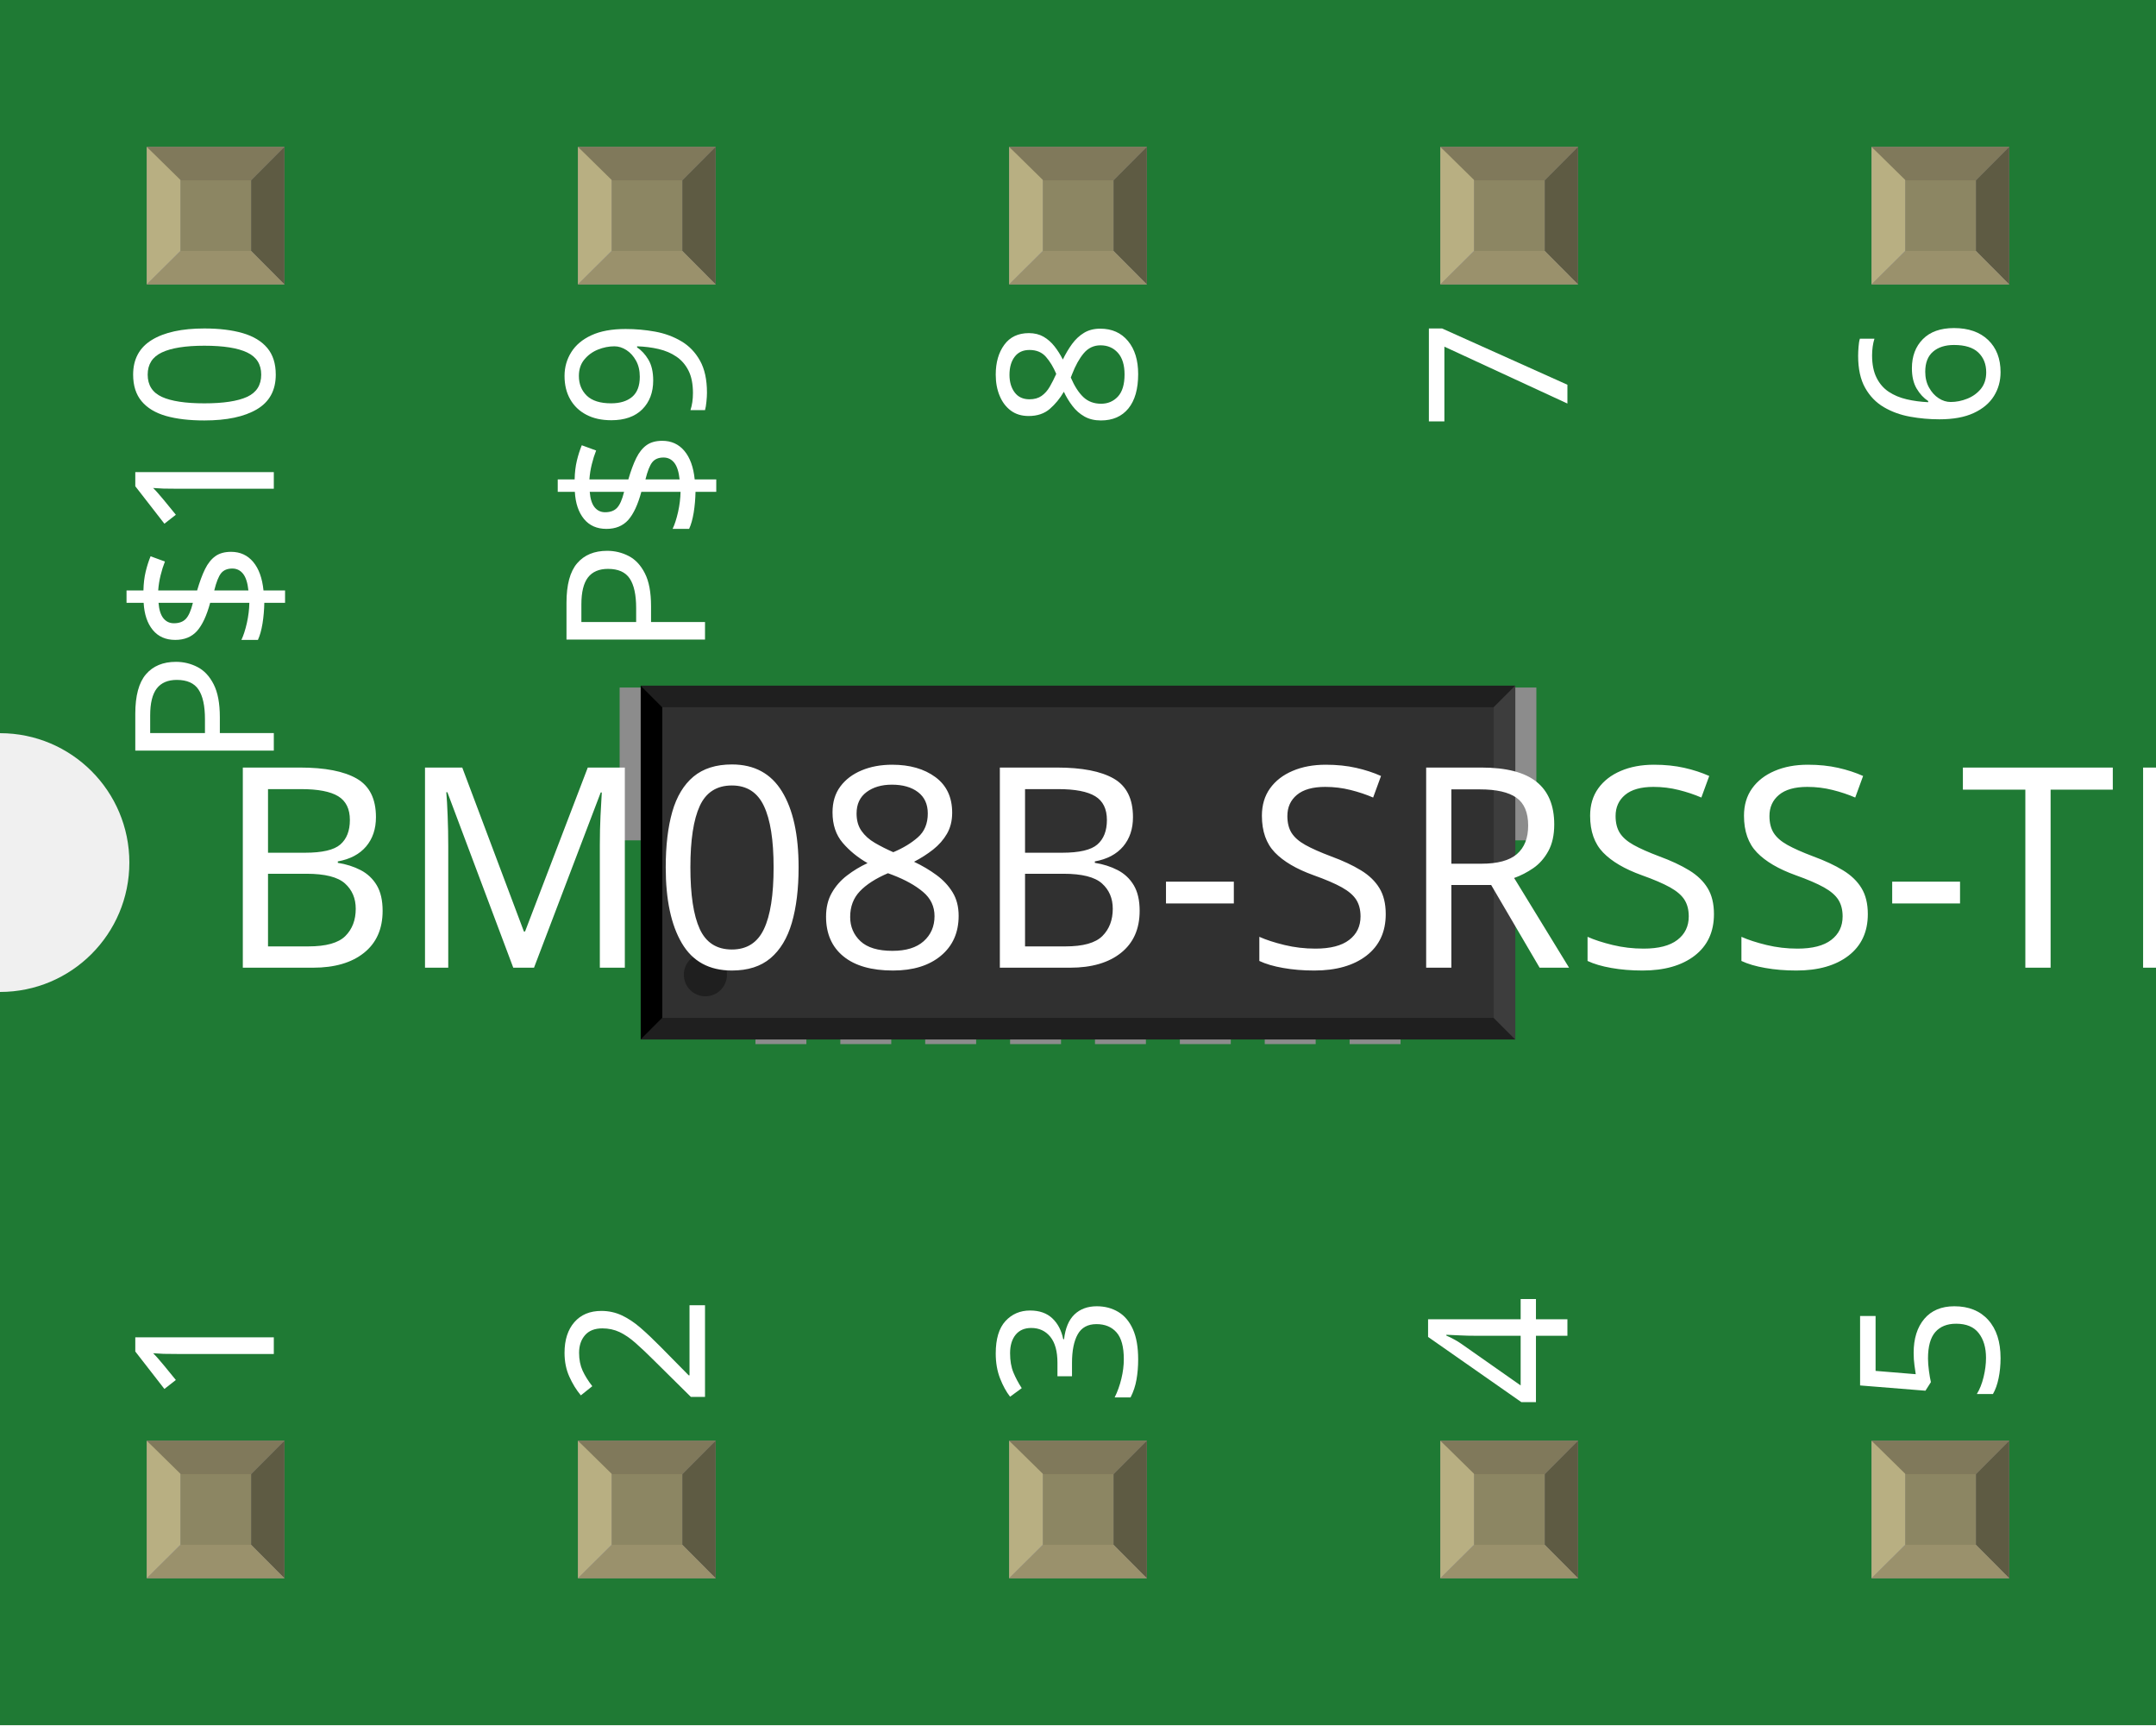
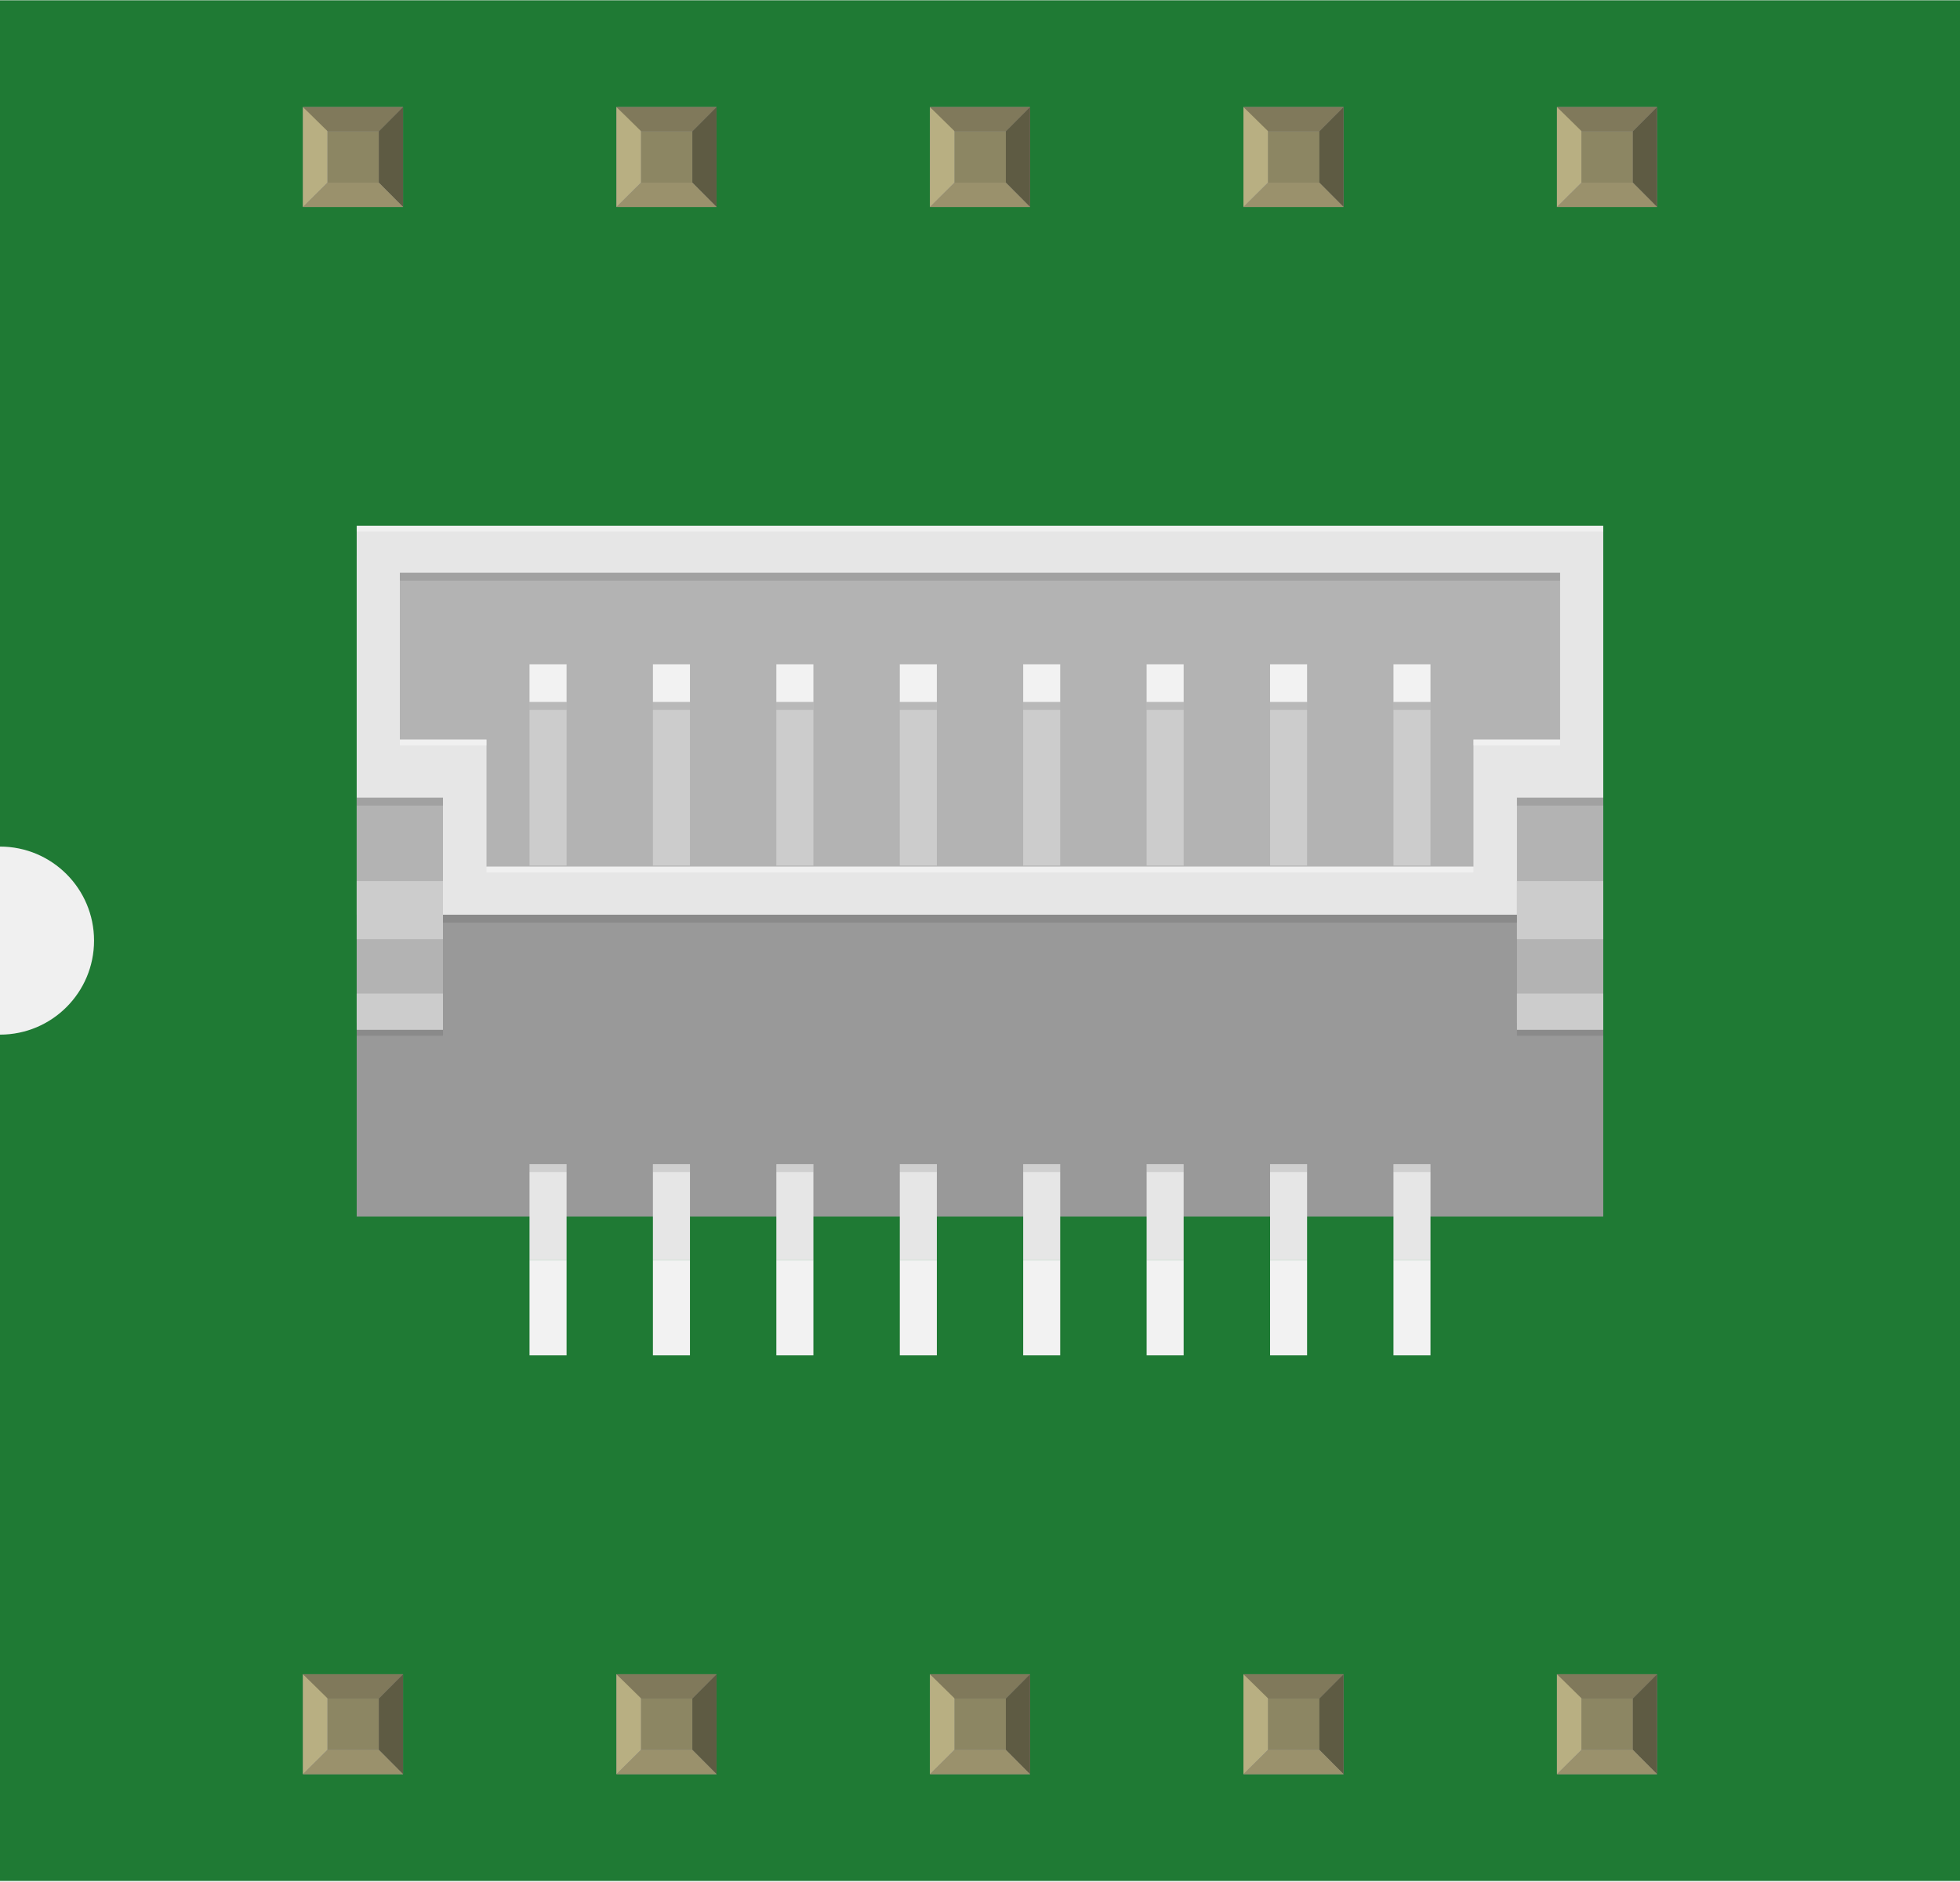
- <svg xmlns="http://www.w3.org/2000/svg" width="0.5in" x="0in" version="1.2" y="0in" height="0.4in" viewBox="0 0 500 400" baseProfile="tiny">
+ <svg xmlns="http://www.w3.org/2000/svg" width="0.625in" x="0in" version="1.2" y="0in" height="0.6in" viewBox="0 0 625.194 600" baseProfile="tiny">
  <g id="breadboard">
    <g id="icon">
-       <path fill="#1F7A34" stroke="none" stroke-width="0" d="M0,0L0,170A30,30 0 0 1 0,230L0,400L500,400L500,0L0,0z" />
-       <g transform="translate(37.4016,115.815)">
-         <g transform="matrix(0.5, 0, 0, 0.5, 106.299, 42.0925)">
-           <rect width="23.622" x="62.992" y="107.346" fill="#8c8c8c" connectorname="1" height="61.024" stroke="none" stroke-linecap="round" stroke-width="0" />
-           <rect width="23.622" x="102.362" y="107.346" fill="#8c8c8c" connectorname="2" height="61.024" stroke="none" stroke-linecap="round" stroke-width="0" />
-           <rect width="23.622" x="141.732" y="107.346" fill="#8c8c8c" connectorname="3" height="61.024" stroke="none" stroke-linecap="round" stroke-width="0" />
-           <rect width="23.622" x="181.102" y="107.346" fill="#8c8c8c" connectorname="4" height="61.024" stroke="none" stroke-linecap="round" stroke-width="0" />
-           <rect width="23.622" x="220.473" y="107.346" fill="#8c8c8c" connectorname="5" height="61.024" stroke="none" stroke-linecap="round" stroke-width="0" />
-           <rect width="23.622" x="259.843" y="107.346" fill="#8c8c8c" connectorname="6" height="61.024" stroke="none" stroke-linecap="round" stroke-width="0" />
-           <rect width="23.622" x="299.213" y="107.346" fill="#8c8c8c" connectorname="7" height="61.024" stroke="none" stroke-linecap="round" stroke-width="0" />
-           <rect width="23.622" x="338.583" y="107.346" fill="#8c8c8c" connectorname="8" height="61.024" stroke="none" stroke-linecap="round" stroke-width="0" />
-           <rect width="47.244" x="377.953" y="3.016" fill="#8c8c8c" connectorname="P$9" height="70.866" stroke="none" stroke-linecap="round" stroke-width="0" />
-           <rect width="47.244" x="0" y="3.016" fill="#8c8c8c" connectorname="P$10" height="70.866" stroke="none" stroke-linecap="round" stroke-width="0" />
-           <rect width="405.638" x="9.78" y="2.165" fill="#303030" height="164.039" stroke="none" stroke-width="0" />
-           <polygon fill="#1f1f1f" points="9.78,2.165 415.417,2.165 405.417,12.165 19.779,12.165" />
-           <polygon fill="#1f1f1f" points="9.78,166.205 415.417,166.205 405.417,156.205 19.779,156.205" />
-           <polygon fill="#000000" points="9.78,2.165 9.78,166.205 19.779,156.205 19.779,12.165" />
-           <polygon fill="#3d3d3d" points="415.417,2.165 415.417,166.205 405.417,156.205 405.417,12.165" />
-           <circle fill="#1f1f1f" cx="39.779" cy="136.205" stroke="none" r="10" stroke-width="0" />
-         </g>
-       </g>
-       <text x="50" y="224.375" font-family="OCRA" fill="white" text-anchor="start" stroke="none" id="label" stroke-width="0" font-size="65">BM08B-SRSS-TB</text>
-       <g transform="translate(63.5,326.05)">
-         <g transform="rotate(-90)">
-           <text x="0" y="0" font-family="OCRA" fill="white" text-anchor="start" stroke="none" stroke-width="0" font-size="45">1</text>
-         </g>
-       </g>
-       <g transform="translate(63.5,73.95)">
-         <g transform="rotate(-90)">
-           <text x="0" y="0" font-family="OCRA" fill="white" text-anchor="end" stroke="none" stroke-width="0" font-size="45">P$10</text>
-         </g>
-       </g>
-       <g transform="translate(163.5,326.05)">
-         <g transform="rotate(-90)">
-           <text x="0" y="0" font-family="OCRA" fill="white" text-anchor="start" stroke="none" stroke-width="0" font-size="45">2</text>
-         </g>
-       </g>
-       <g transform="translate(163.5,73.95)">
-         <g transform="rotate(-90)">
-           <text x="0" y="0" font-family="OCRA" fill="white" text-anchor="end" stroke="none" stroke-width="0" font-size="45">P$9</text>
-         </g>
-       </g>
-       <g transform="translate(263.5,326.05)">
-         <g transform="rotate(-90)">
-           <text x="0" y="0" font-family="OCRA" fill="white" text-anchor="start" stroke="none" stroke-width="0" font-size="45">3</text>
-         </g>
-       </g>
-       <g transform="translate(263.5,73.95)">
-         <g transform="rotate(-90)">
-           <text x="0" y="0" font-family="OCRA" fill="white" text-anchor="end" stroke="none" stroke-width="0" font-size="45">8</text>
-         </g>
-       </g>
-       <g transform="translate(363.5,326.05)">
-         <g transform="rotate(-90)">
-           <text x="0" y="0" font-family="OCRA" fill="white" text-anchor="start" stroke="none" stroke-width="0" font-size="45">4</text>
-         </g>
-       </g>
-       <g transform="translate(363.5,73.95)">
-         <g transform="rotate(-90)">
-           <text x="0" y="0" font-family="OCRA" fill="white" text-anchor="end" stroke="none" stroke-width="0" font-size="45">7</text>
-         </g>
-       </g>
-       <g transform="translate(463.5,326.05)">
-         <g transform="rotate(-90)">
-           <text x="0" y="0" font-family="OCRA" fill="white" text-anchor="start" stroke="none" stroke-width="0" font-size="45">5</text>
-         </g>
-       </g>
-       <g transform="translate(463.5,73.95)">
-         <g transform="rotate(-90)">
-           <text x="0" y="0" font-family="OCRA" fill="white" text-anchor="end" stroke="none" stroke-width="0" font-size="45">6</text>
+       <path fill="#1F7A34" stroke="none" stroke-width="0" d="M0,0L0,270A30,30 0 0 1 0,330L0,600L625.194,600L625.194,0L0,0z" />
+       <g transform="translate(100,167.66)">
+         <g>
+           <rect width="397.625" x="13.778" y="9.472" fill="#999999" height="210.903" />
+           <rect width="397.625" x="13.778" y="0" fill="#E6E6E6" height="124.083" />
+           <rect width="27.514" x="13.778" y="86.736" fill="#B3B3B3" height="71.75" />
+           <rect width="27.514" x="13.778" y="113.347" fill="#CCCCCC" height="18.528" />
+           <rect width="27.528" x="383.875" y="86.736" fill="#B3B3B3" height="71.75" />
+           <rect width="27.528" x="383.875" y="113.347" fill="#CCCCCC" height="18.528" />
+           <rect width="27.514" x="13.778" y="149.236" fill="#CCCCCC" height="11.569" />
+           <rect width="27.528" x="383.875" y="149.236" fill="#CCCCCC" height="11.569" />
+           <polyline opacity="0.1" points="13.778,162.694,41.306,162.694,41.306,160.806,13.778,160.806" />
+           <polyline opacity="0.1" points="383.875,162.694,411.417,162.694,411.417,160.806,383.875,160.806" />
+           <polygon fill="#B3B3B3" points="397.639,14.972,27.542,14.972,27.542,68.208,55.181,68.208,55.181,108.736,370,108.736,370,68.208,397.639,68.208" />
+           <rect width="11.819" x="68.903" y="203.653" fill="#E6E6E6" height="30.514" />
+           <rect width="11.819" x="68.903" y="234.167" fill="#F2F2F2" height="30.5" />
+           <rect width="11.819" x="108.264" y="203.653" fill="#E6E6E6" height="30.514" />
+           <rect width="11.819" x="108.264" y="234.167" fill="#F2F2F2" height="30.5" />
+           <rect width="11.819" x="147.639" y="203.653" fill="#E6E6E6" height="30.514" />
+           <rect width="11.819" x="147.639" y="234.167" fill="#F2F2F2" height="30.5" />
+           <rect width="11.819" x="187.014" y="203.653" fill="#E6E6E6" height="30.514" />
+           <rect width="11.819" x="187.014" y="234.167" fill="#F2F2F2" height="30.5" />
+           <rect width="11.806" x="226.375" y="203.653" fill="#E6E6E6" height="30.514" />
+           <rect width="11.806" x="226.375" y="234.167" fill="#F2F2F2" height="30.5" />
+           <rect width="11.806" x="265.75" y="203.653" fill="#E6E6E6" height="30.514" />
+           <rect width="11.806" x="265.75" y="234.167" fill="#F2F2F2" height="30.5" />
+           <rect width="11.806" x="305.125" y="203.653" fill="#E6E6E6" height="30.514" />
+           <rect width="11.806" x="305.125" y="234.167" fill="#F2F2F2" height="30.5" />
+           <rect width="11.806" x="344.486" y="203.653" fill="#E6E6E6" height="30.514" />
+           <rect width="11.819" x="68.903" y="56.222" fill="#CCCCCC" height="52.194" />
+           <rect width="11.819" x="108.264" y="56.222" fill="#CCCCCC" height="52.194" />
+           <rect width="11.819" x="147.639" y="56.222" fill="#CCCCCC" height="52.194" />
+           <rect width="11.819" x="187.014" y="56.222" fill="#CCCCCC" height="52.194" />
+           <rect width="11.806" x="226.375" y="56.222" fill="#CCCCCC" height="52.194" />
+           <rect width="11.806" x="265.75" y="56.222" fill="#CCCCCC" height="52.194" />
+           <rect width="11.806" x="305.125" y="56.222" fill="#CCCCCC" height="52.194" />
+           <rect width="11.806" x="344.486" y="56.222" fill="#CCCCCC" height="52.194" />
+           <rect width="11.819" x="68.903" y="44.181" fill="#F2F2F2" height="12.042" />
+           <rect width="11.819" x="108.264" y="44.181" fill="#F2F2F2" height="12.042" />
+           <rect width="11.819" x="147.639" y="44.181" fill="#F2F2F2" height="12.042" />
+           <rect width="11.819" x="187.014" y="44.181" fill="#F2F2F2" height="12.042" />
+           <rect width="11.806" x="226.375" y="44.181" fill="#F2F2F2" height="12.042" />
+           <rect width="11.806" x="265.75" y="44.181" fill="#F2F2F2" height="12.042" />
+           <rect width="11.806" x="305.125" y="44.181" fill="#F2F2F2" height="12.042" />
+           <rect width="11.806" x="344.486" y="44.181" fill="#F2F2F2" height="12.042" />
+           <rect width="11.806" x="344.486" y="234.167" fill="#F2F2F2" height="30.5" />
+           <g opacity="0.4">
+             <rect width="397.625" x="13.778" y="0" fill="#FFFFFF" height="1.861" />
+             <polyline fill="#FFFFFF" points="397.639,70.069,370,70.069,370,68.208,397.639,68.208" />
+             <polyline fill="#FFFFFF" points="370,110.583,55.181,110.583,55.181,108.736,370,108.736" />
+             <polyline fill="#FFFFFF" points="55.181,70.069,27.542,70.069,27.542,68.208,55.181,68.208" />
+           </g>
+           <g opacity="0.1">
+             <polyline points="383.889,126.611,41.306,126.611,41.306,124.069,383.889,124.069" />
+             <polyline points="41.306,89.264,13.778,89.264,13.778,86.736,41.306,86.736" />
+             <polyline points="411.417,89.264,383.875,89.264,383.875,86.736,411.417,86.736" />
+             <polyline points="27.542,17.5,397.639,17.5,397.639,14.972,27.542,14.972" />
+             <polyline points="80.722,206.181,68.903,206.181,68.903,203.653,80.722,203.653" />
+             <polyline points="120.083,206.181,108.264,206.181,108.264,203.653,120.083,203.653" />
+             <polyline points="159.444,206.181,147.639,206.181,147.639,203.653,159.444,203.653" />
+             <polyline points="198.819,206.181,187.014,206.181,187.014,203.653,198.819,203.653" />
+             <polyline points="238.181,206.181,226.375,206.181,226.375,203.653,238.181,203.653" />
+             <polyline points="277.556,206.181,265.75,206.181,265.75,203.653,277.556,203.653" />
+             <polyline points="316.931,206.181,305.125,206.181,305.125,203.653,316.931,203.653" />
+             <polyline points="356.292,206.181,344.486,206.181,344.486,203.653,356.292,203.653" />
+             <polyline points="80.722,58.75,68.903,58.75,68.903,56.222,80.722,56.222" />
+             <polyline points="120.083,58.75,108.264,58.75,108.264,56.222,120.083,56.222" />
+             <polyline points="159.444,58.75,147.639,58.75,147.639,56.222,159.444,56.222" />
+             <polyline points="198.819,58.75,187.014,58.75,187.014,56.222,198.819,56.222" />
+             <polyline points="238.181,58.75,226.375,58.75,226.375,56.222,238.181,56.222" />
+             <polyline points="277.556,58.75,265.75,58.75,265.75,56.222,277.556,56.222" />
+             <polyline points="316.931,58.75,305.125,58.75,305.125,56.222,316.931,56.222" />
+             <polyline points="356.292,58.75,344.486,58.75,344.486,56.222,356.292,56.222" />
+           </g>
        </g>
      </g>
    </g>
-     <g transform="translate(34.035,334.05)">
+     <g transform="translate(96.632,534.05)">
      <rect width="31.93" x="0" y="0" fill="#8D8C8C" height="31.9" id="connector0pin" />
      <rect width="16.444" x="7.792" y="7.735" fill="#8C8663" height="16.415" />
      <polygon fill="#B8AF82" points="0,31.9,7.792,24.137,7.792,6.972,0,0" />
      <polygon fill="#80795B" points="24.208,7.763,7.903,7.763,0,0,31.93,0" />
      <polygon fill="#5E5B43" points="24.208,24.137,24.208,7.763,31.93,0,31.93,31.9" />
      <polygon fill="#9A916C" points="0,31.9,7.875,24.137,24.208,24.137,31.93,31.9" />
    </g>
-     <g transform="translate(34.035,34.05)">
+     <g transform="translate(96.632,34.05)">
      <rect width="31.93" x="0" y="0" fill="#8D8C8C" height="31.9" id="connector9pin" />
      <rect width="16.444" x="7.792" y="7.735" fill="#8C8663" height="16.415" />
      <polygon fill="#B8AF82" points="0,31.9,7.792,24.137,7.792,6.972,0,0" />
      <polygon fill="#80795B" points="24.208,7.763,7.903,7.763,0,0,31.93,0" />
      <polygon fill="#5E5B43" points="24.208,24.137,24.208,7.763,31.93,0,31.93,31.9" />
      <polygon fill="#9A916C" points="0,31.9,7.875,24.137,24.208,24.137,31.93,31.9" />
    </g>
-     <g transform="translate(134.035,334.05)">
+     <g transform="translate(196.632,534.05)">
      <rect width="31.93" x="0" y="0" fill="#8D8C8C" height="31.9" id="connector1pin" />
      <rect width="16.444" x="7.792" y="7.735" fill="#8C8663" height="16.415" />
      <polygon fill="#B8AF82" points="0,31.9,7.792,24.137,7.792,6.972,0,0" />
      <polygon fill="#80795B" points="24.208,7.763,7.903,7.763,0,0,31.93,0" />
      <polygon fill="#5E5B43" points="24.208,24.137,24.208,7.763,31.93,0,31.93,31.9" />
      <polygon fill="#9A916C" points="0,31.9,7.875,24.137,24.208,24.137,31.93,31.9" />
    </g>
-     <g transform="translate(134.035,34.05)">
+     <g transform="translate(196.632,34.05)">
      <rect width="31.93" x="0" y="0" fill="#8D8C8C" height="31.9" id="connector8pin" />
      <rect width="16.444" x="7.792" y="7.735" fill="#8C8663" height="16.415" />
      <polygon fill="#B8AF82" points="0,31.9,7.792,24.137,7.792,6.972,0,0" />
      <polygon fill="#80795B" points="24.208,7.763,7.903,7.763,0,0,31.93,0" />
      <polygon fill="#5E5B43" points="24.208,24.137,24.208,7.763,31.93,0,31.93,31.9" />
      <polygon fill="#9A916C" points="0,31.9,7.875,24.137,24.208,24.137,31.93,31.9" />
    </g>
-     <g transform="translate(234.035,334.05)">
+     <g transform="translate(296.632,534.05)">
      <rect width="31.93" x="0" y="0" fill="#8D8C8C" height="31.9" id="connector2pin" />
      <rect width="16.444" x="7.792" y="7.735" fill="#8C8663" height="16.415" />
      <polygon fill="#B8AF82" points="0,31.9,7.792,24.137,7.792,6.972,0,0" />
      <polygon fill="#80795B" points="24.208,7.763,7.903,7.763,0,0,31.93,0" />
      <polygon fill="#5E5B43" points="24.208,24.137,24.208,7.763,31.93,0,31.93,31.9" />
      <polygon fill="#9A916C" points="0,31.9,7.875,24.137,24.208,24.137,31.93,31.9" />
    </g>
-     <g transform="translate(234.035,34.05)">
+     <g transform="translate(296.632,34.05)">
      <rect width="31.93" x="0" y="0" fill="#8D8C8C" height="31.9" id="connector7pin" />
      <rect width="16.444" x="7.792" y="7.735" fill="#8C8663" height="16.415" />
      <polygon fill="#B8AF82" points="0,31.9,7.792,24.137,7.792,6.972,0,0" />
      <polygon fill="#80795B" points="24.208,7.763,7.903,7.763,0,0,31.93,0" />
      <polygon fill="#5E5B43" points="24.208,24.137,24.208,7.763,31.93,0,31.93,31.9" />
      <polygon fill="#9A916C" points="0,31.9,7.875,24.137,24.208,24.137,31.93,31.9" />
    </g>
-     <g transform="translate(334.035,334.05)">
+     <g transform="translate(396.632,534.05)">
      <rect width="31.93" x="0" y="0" fill="#8D8C8C" height="31.9" id="connector3pin" />
      <rect width="16.444" x="7.792" y="7.735" fill="#8C8663" height="16.415" />
      <polygon fill="#B8AF82" points="0,31.9,7.792,24.137,7.792,6.972,0,0" />
      <polygon fill="#80795B" points="24.208,7.763,7.903,7.763,0,0,31.93,0" />
      <polygon fill="#5E5B43" points="24.208,24.137,24.208,7.763,31.93,0,31.93,31.9" />
      <polygon fill="#9A916C" points="0,31.9,7.875,24.137,24.208,24.137,31.93,31.9" />
    </g>
-     <g transform="translate(334.035,34.05)">
+     <g transform="translate(396.632,34.05)">
      <rect width="31.93" x="0" y="0" fill="#8D8C8C" height="31.9" id="connector6pin" />
      <rect width="16.444" x="7.792" y="7.735" fill="#8C8663" height="16.415" />
      <polygon fill="#B8AF82" points="0,31.9,7.792,24.137,7.792,6.972,0,0" />
      <polygon fill="#80795B" points="24.208,7.763,7.903,7.763,0,0,31.93,0" />
      <polygon fill="#5E5B43" points="24.208,24.137,24.208,7.763,31.93,0,31.93,31.9" />
      <polygon fill="#9A916C" points="0,31.9,7.875,24.137,24.208,24.137,31.93,31.9" />
    </g>
-     <g transform="translate(434.035,334.05)">
+     <g transform="translate(496.632,534.05)">
      <rect width="31.93" x="0" y="0" fill="#8D8C8C" height="31.9" id="connector4pin" />
      <rect width="16.444" x="7.792" y="7.735" fill="#8C8663" height="16.415" />
      <polygon fill="#B8AF82" points="0,31.9,7.792,24.137,7.792,6.972,0,0" />
      <polygon fill="#80795B" points="24.208,7.763,7.903,7.763,0,0,31.93,0" />
      <polygon fill="#5E5B43" points="24.208,24.137,24.208,7.763,31.93,0,31.93,31.9" />
      <polygon fill="#9A916C" points="0,31.9,7.875,24.137,24.208,24.137,31.93,31.9" />
    </g>
-     <g transform="translate(434.035,34.05)">
+     <g transform="translate(496.632,34.05)">
      <rect width="31.93" x="0" y="0" fill="#8D8C8C" height="31.9" id="connector5pin" />
      <rect width="16.444" x="7.792" y="7.735" fill="#8C8663" height="16.415" />
      <polygon fill="#B8AF82" points="0,31.9,7.792,24.137,7.792,6.972,0,0" />
      <polygon fill="#80795B" points="24.208,7.763,7.903,7.763,0,0,31.93,0" />
      <polygon fill="#5E5B43" points="24.208,24.137,24.208,7.763,31.93,0,31.93,31.9" />
      <polygon fill="#9A916C" points="0,31.9,7.875,24.137,24.208,24.137,31.93,31.9" />
    </g>
  </g>
</svg>
